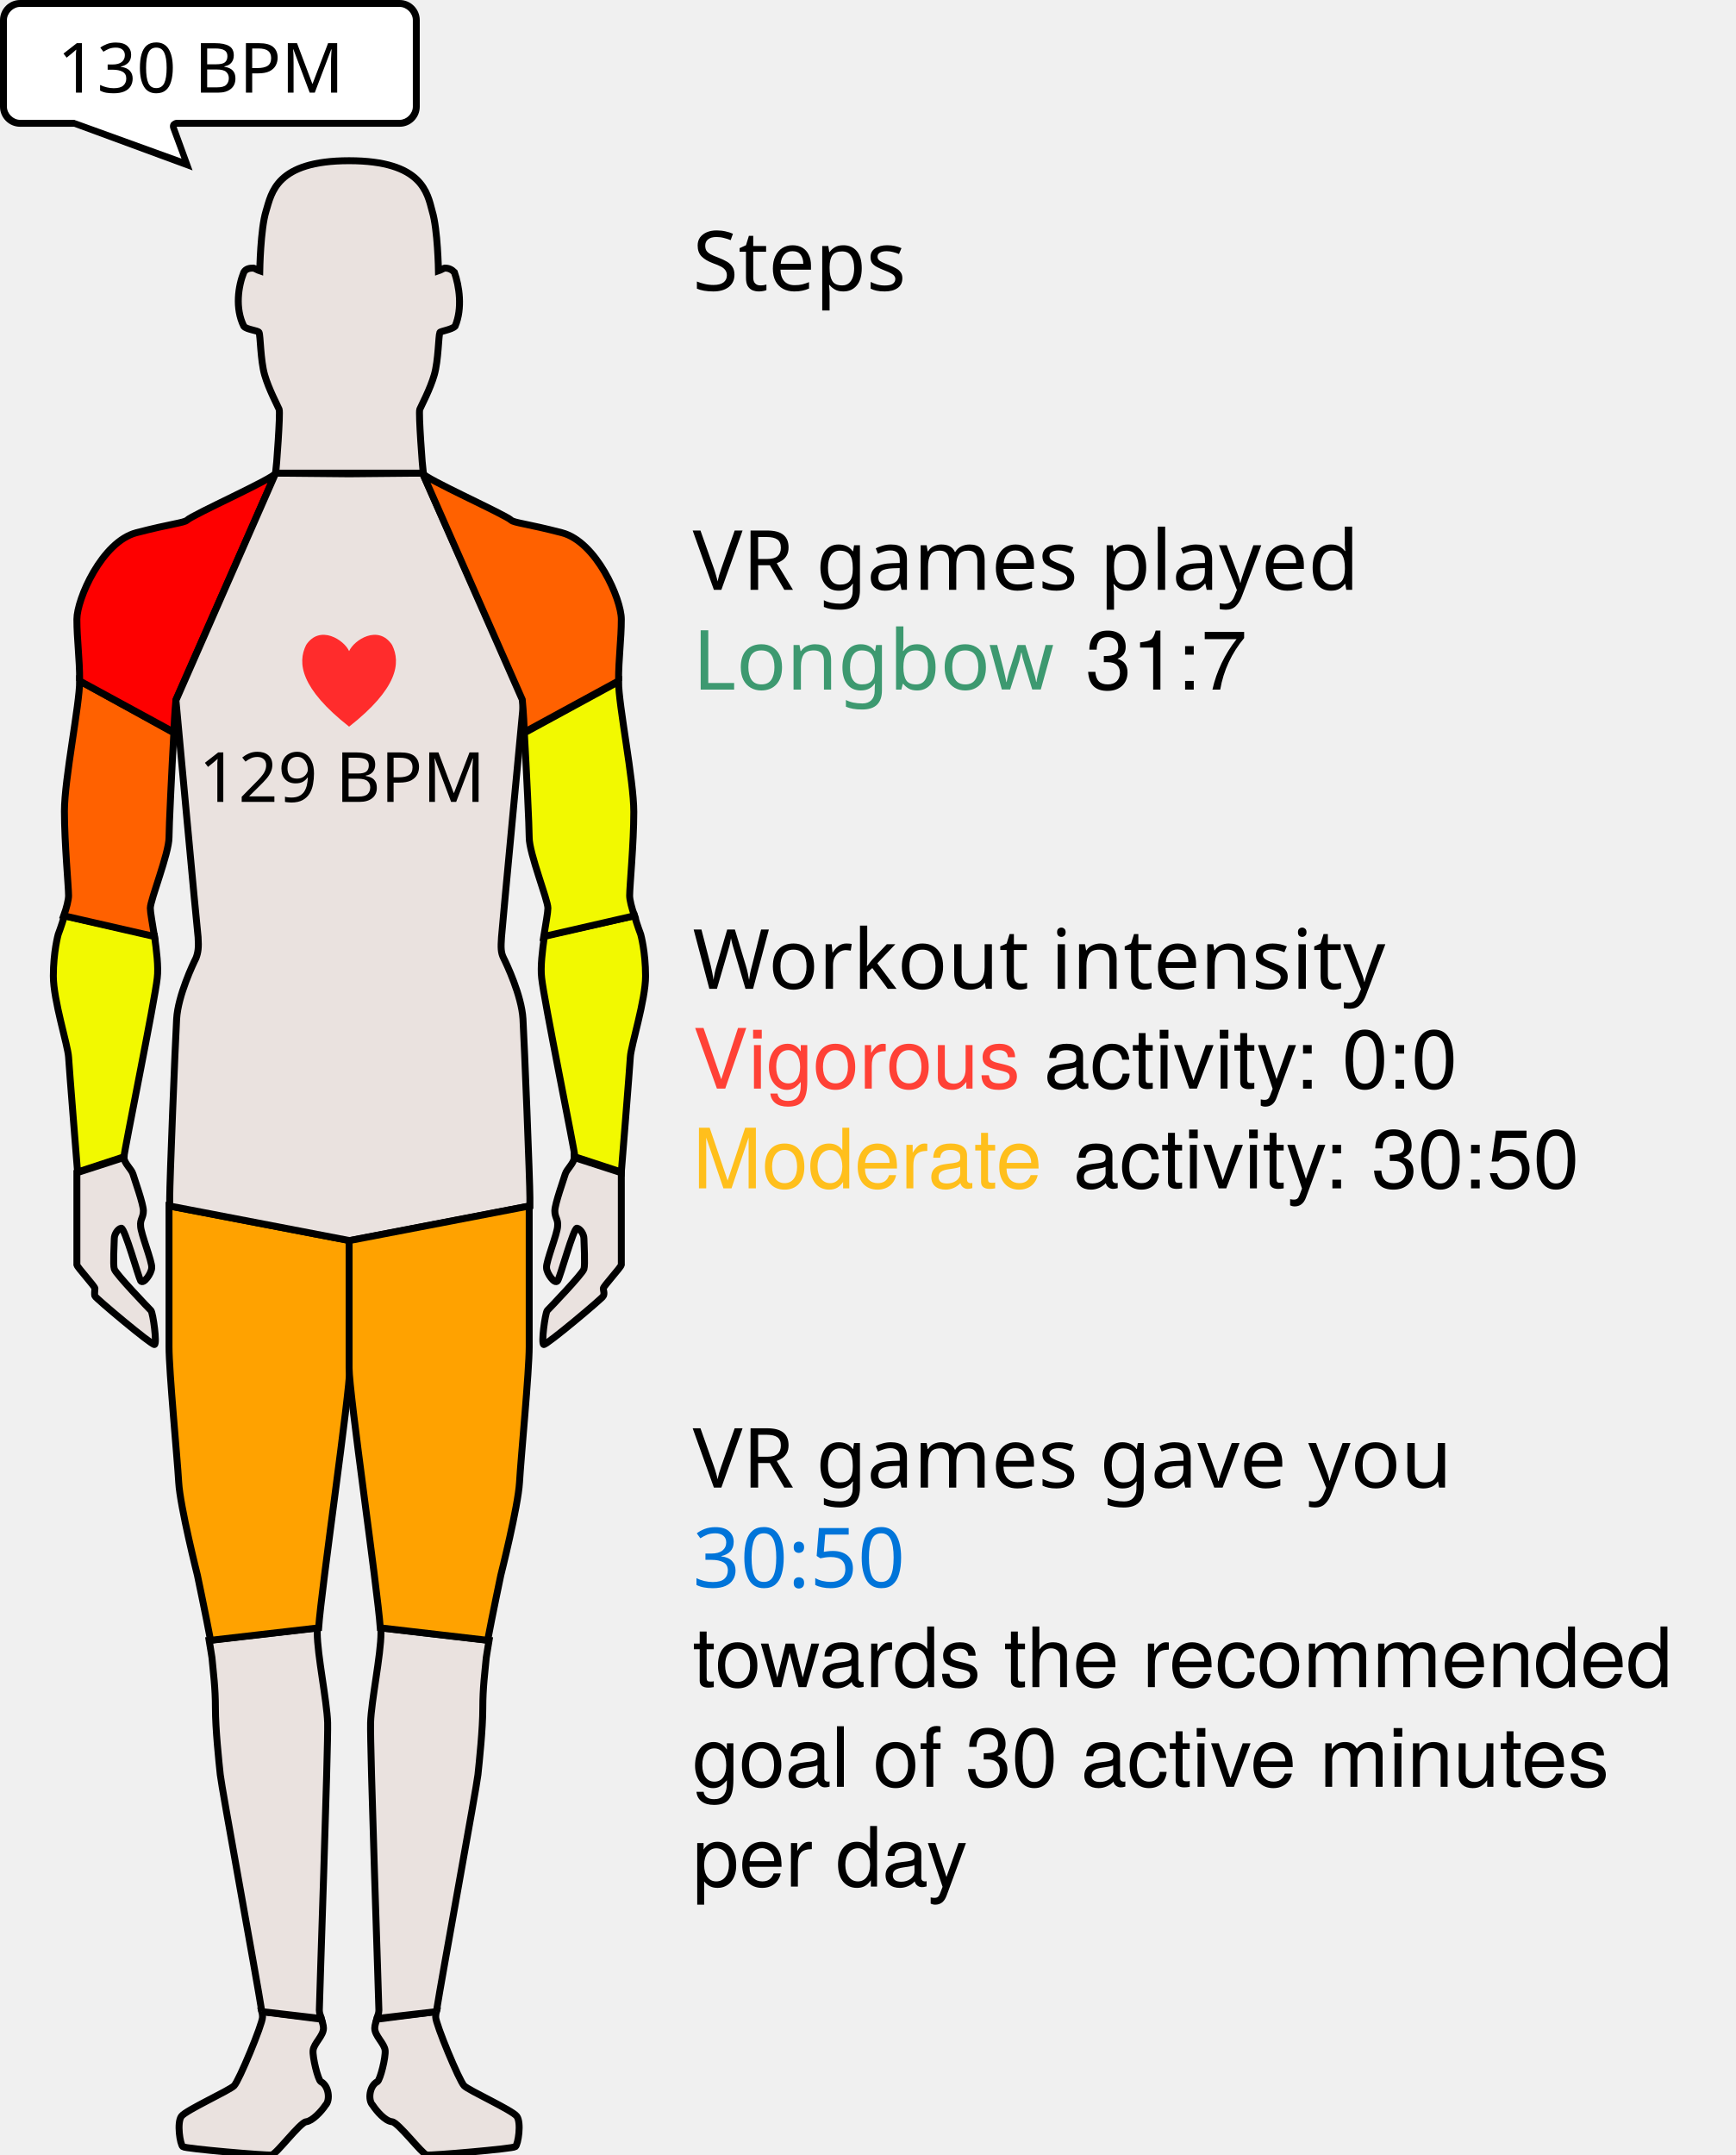
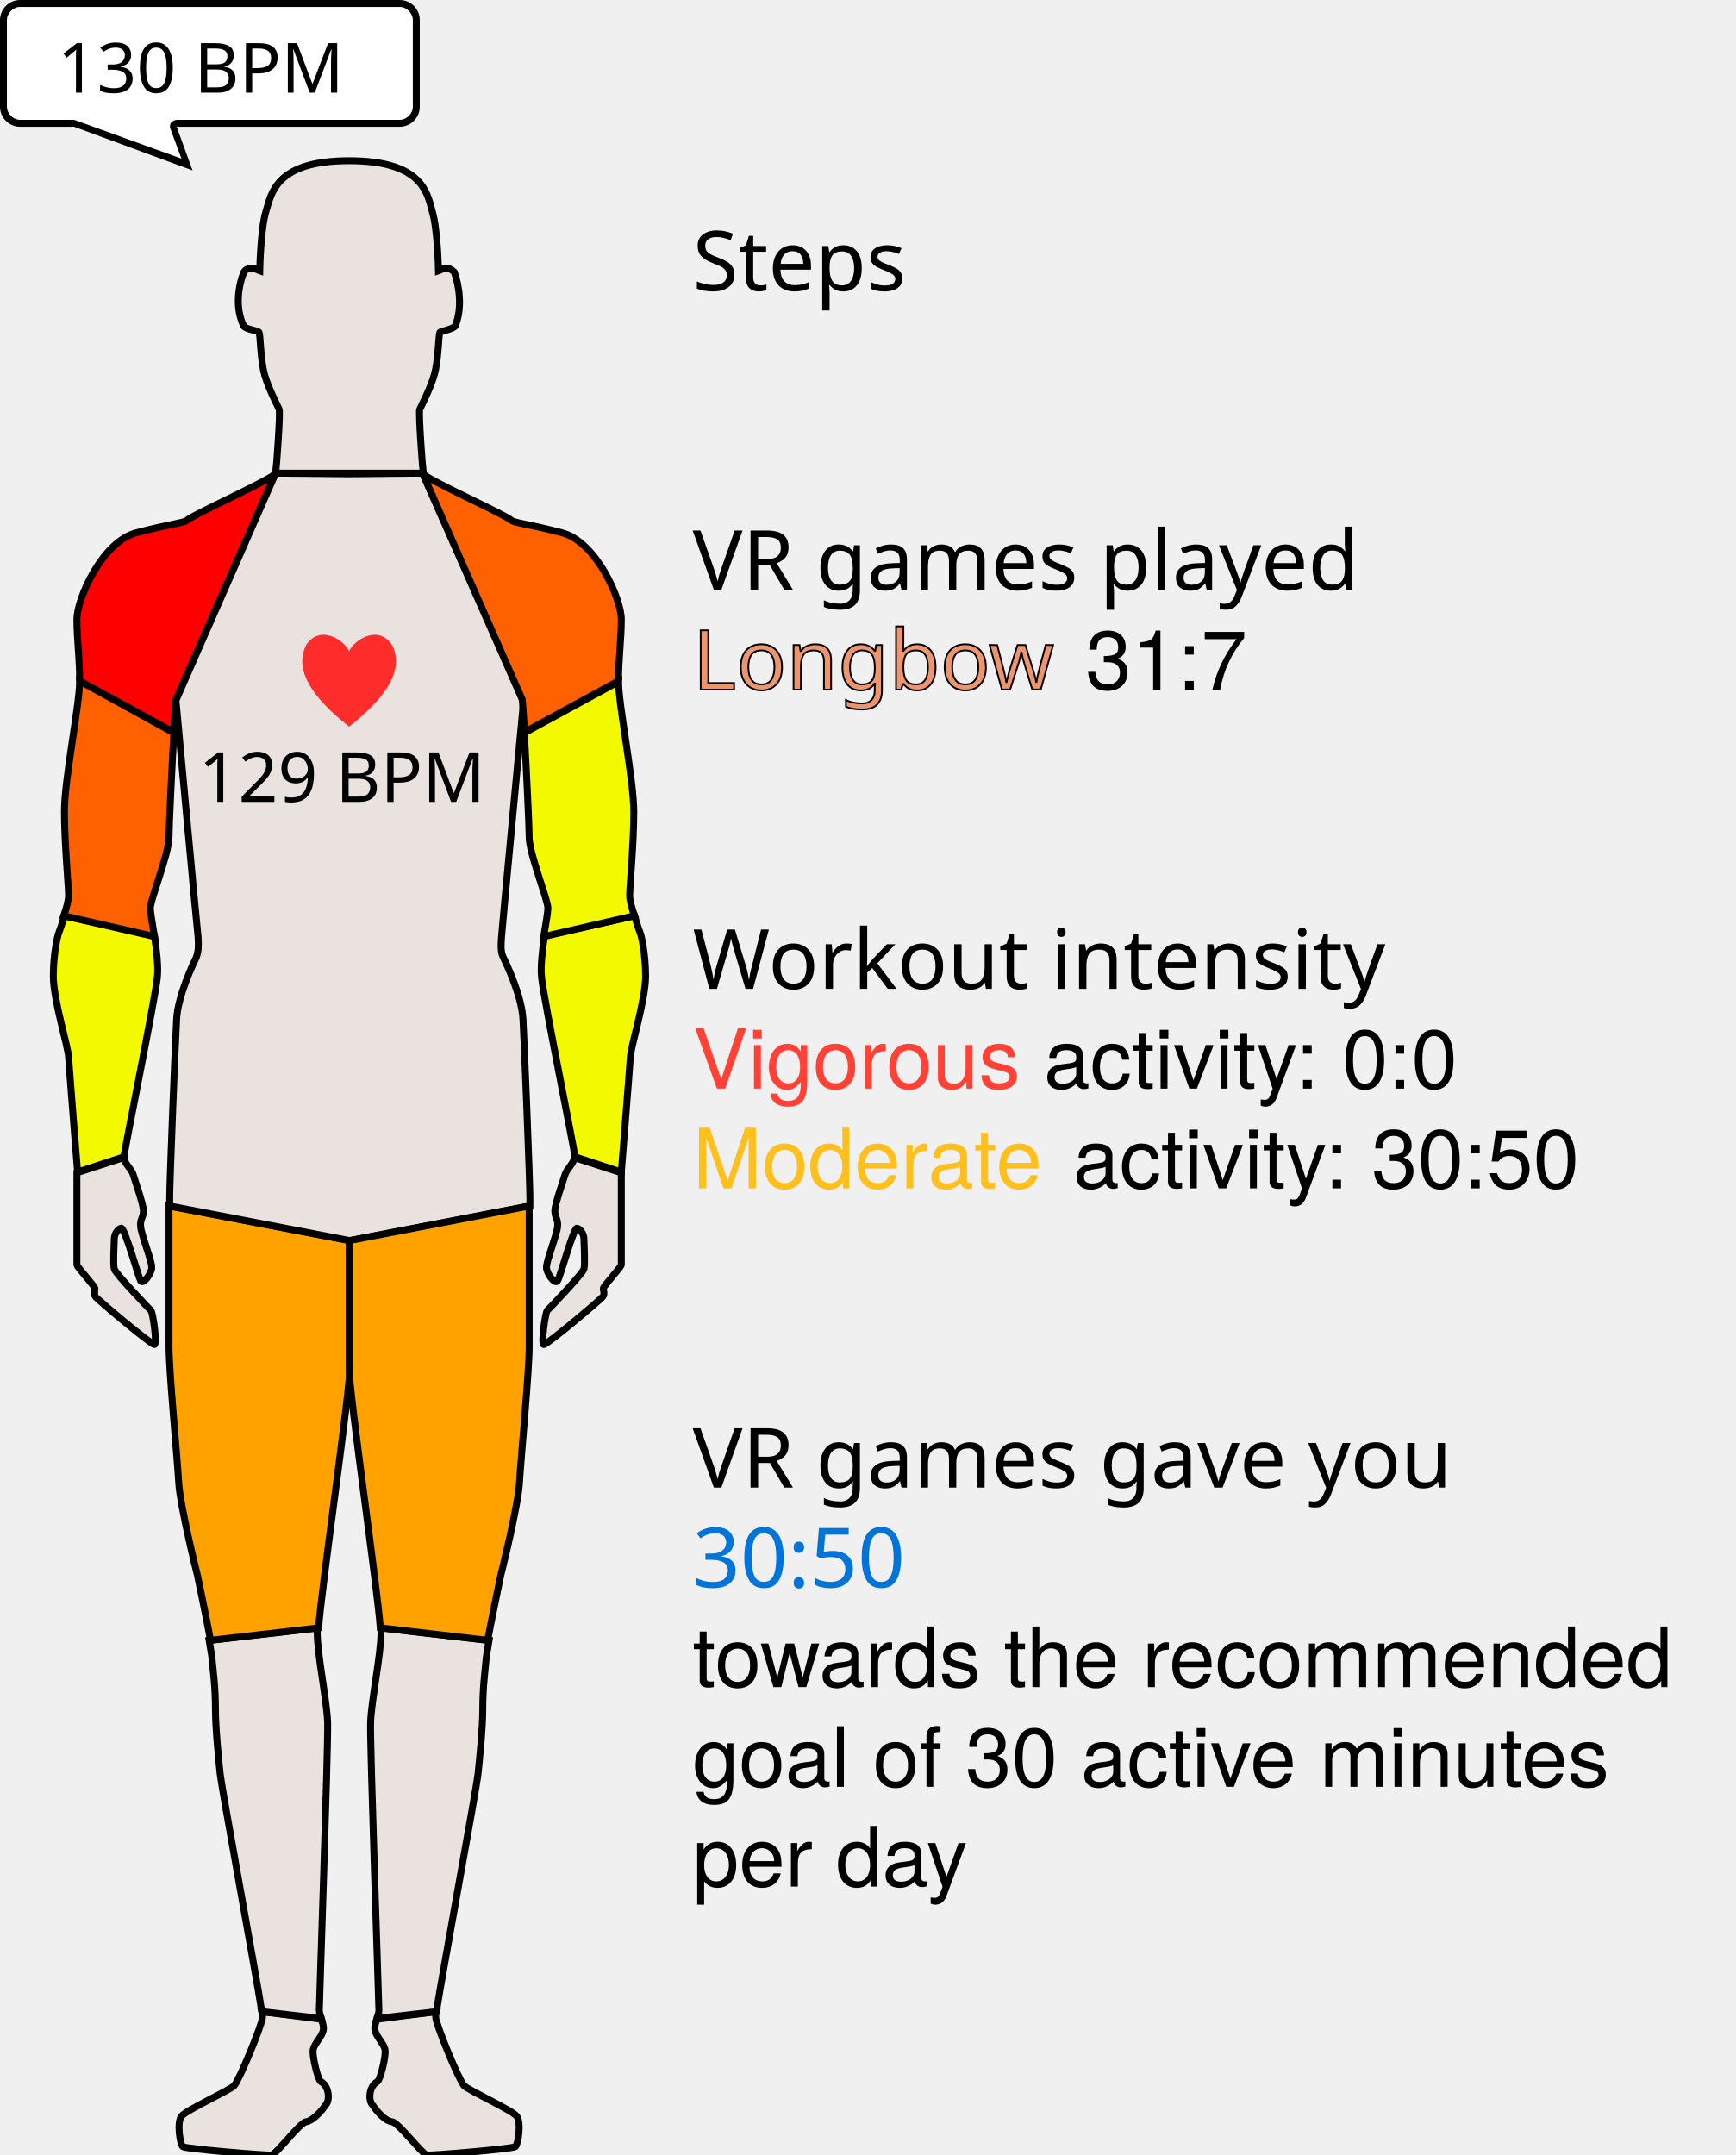
<svg xmlns="http://www.w3.org/2000/svg" version="1.1" id="Layer_1" x="0px" y="0px" viewBox="0 0 250.5 311.1" style="enable-background:new 0 0 250.5 311.1;" xml:space="preserve">
  <style type="text/css">
	.st0{fill:#EAE2DF;stroke:#000000;stroke-miterlimit:10;}
	.st1{fill:#FFA200;stroke:#000000;stroke-miterlimit:10;}
	.st2{fill:#F2F900;stroke:#000000;stroke-miterlimit:10;}
	.st3{fill:#FF6100;stroke:#000000;stroke-miterlimit:10;}
	.st4{fill:#FE0000;stroke:#000000;stroke-miterlimit:10;}
	.st5{fill:#FF2C2C;}
	.st6{fill:#FFFFFF;}
	.st7{font-family:'HelveticaNeue-Bold';}
	.st8{font-size:10px;}
	.st9{font-size:12px;}
- 	.st10{fill:#3D9970;}
+ 	.st10{fill:#ED956F;stroke:#000000;stroke-width:0.25;stroke-miterlimit:10;}
	.st11{font-family:'HelveticaNeue';}
	.st12{fill:#FF4136;}
	.st13{fill:#FFBF1C;}
	.st14{fill:#0074D9;}
</style>
  <g>
    <path class="st0" d="M37.8,290.4c0.1,0.4,0.1,0.7,0.1,0.8c0,1-3.4,9.2-4.1,9.9c-0.7,0.7-6.9,3.5-7.6,4.4s-0.2,4.1,0.2,4.4   s12.1,1.3,12.8,1.2s4.1-4.7,5-4.8s2.2-1.5,2.8-2.4c0.7-0.7,0.5-2.8-0.7-3.4c-0.4-0.3-1.2-3.5-1.1-4.5c0.1-1,1.5-2.1,1.5-3.2   c0-0.5-0.2-0.9-0.3-1.3L37.8,290.4z" />
    <path class="st0" d="M37.8,290.4l8.6,1c-0.1-0.4-0.3-0.7-0.3-1.2c0-1,1.3-38.3,1.2-41.5s-1.5-9.8-1.5-13c0-0.2,0-0.4,0-0.7   l-15.6,1.8l0,0c0.2,1.1,0.3,2,0.4,2.5c0.2,2.2,0.5,4.3,0.5,7.3s0.5,7.7,0.7,9.6C32,258.1,37,285.3,37.8,290.4" />
    <path class="st1" d="M24.4,174.1c0,4.4,0,17.1,0,20.3c0,3.6,1.2,16.1,1.4,19.6c0.2,3.5,2.7,13.4,2.7,13.4s1.2,5.7,1.9,9.4L46,235   c0.4-5.7,4.5-33.9,4.5-37.5c0-3.8,0-18.4,0-18.4L24.4,174.1z" />
    <path class="st2" d="M11.2,169.2c0,0-1.2-14.9-1.3-16.6c-0.1-1.7-2.2-8.2-2.2-11.7s0.7-6,0.7-6s0.5-1.3,0.9-2.7l13,2.9   c0.3,2.1,0.6,4.5,0.4,6.1c-0.3,3-4.8,25.1-4.8,25.8L11.2,169.2z" />
    <path class="st0" d="M17.9,167.1c0,0.8,1.1,1.7,1.3,2.4s1.5,4.3,1.5,5.3s-0.5,1.2-0.4,2.2c0,1,1.7,5.2,1.6,6c0,0.8-1.2,2.5-1.6,1.9   c-0.3-0.5-2.3-7.7-2.8-7.6c-0.5,0.1-1,0.9-1,1.5s-0.2,3.8,0,4.4c0.2,0.7,5,5.7,5.3,6c0.3,0.4,0.9,4.8,0.5,4.9s-8.5-6.7-8.6-7   s0-0.8,0-1.1s-2.5-3-2.6-3.4c0-0.5,0-13.3,0-13.3L17.9,167.1z" />
    <path class="st3" d="M22.3,135.2c-0.3-1.9-0.6-3.5-0.6-4.1c0-1.2,2.7-7.9,2.7-10.2c0-1.5,0.4-9.8,0.7-15.1l-13.6-7.5   c0,3.4-2.2,14.2-2.2,18.8s0.6,10.9,0.6,12.2c0,0.6-0.3,1.8-0.7,2.9L22.3,135.2z" />
    <path class="st4" d="M11.5,98.3l13.6,7.4c0.1-2.7,0.3-4.7,0.3-4.7l14.4-32.7c-0.1,0.7-12,6-12.8,6.8c-0.5,0.4-2.3,0.5-7.3,1.8   s-8.6,9.6-8.6,12.5S11.5,95,11.5,98.3" />
    <path class="st0" d="M25.4,101.1c0,0,3,32.6,3.2,34.2c0.1,1.5,0,2.2-0.3,3c-0.4,0.8-2.6,5.4-2.8,8.8c-0.2,3.4-1,23.5-1,25.8   c0,0.3,0,0.7,0,1.2l26,5l26-5c0-0.5,0-1,0-1.2c0-2.3-0.8-22.4-1-25.8c-0.2-3.4-2.4-8-2.8-8.8s-0.4-1.5-0.3-3s3.2-34.2,3.2-34.2   L61,68.3l-10.6,0.1l-10.6-0.1L25.4,101.1z" />
    <path class="st0" d="M63,290.4c-0.1,0.4-0.1,0.7-0.1,0.8c0,1,3.4,9.2,4.1,9.9c0.7,0.7,6.9,3.5,7.6,4.4s0.2,4.1-0.2,4.4   s-12.1,1.3-12.8,1.2c-0.7-0.2-4.1-4.7-5-4.8c-1-0.1-2.2-1.5-2.8-2.4c-0.7-0.7-0.5-2.8,0.7-3.4c0.4-0.3,1.2-3.5,1.1-4.5   c-0.1-1-1.5-2.1-1.5-3.2c0-0.5,0.2-0.9,0.3-1.3L63,290.4z" />
-     <path class="st0" d="M63,290.4l-8.6,1c0.1-0.4,0.3-0.7,0.3-1.2c0-1-1.3-38.3-1.2-41.5c0.1-3.2,1.5-9.8,1.5-13c0-0.2,0-0.4,0-0.7   l15.6,1.8l0,0c-0.2,1.1-0.3,2-0.4,2.5c-0.2,2.2-0.5,4.3-0.5,7.3s-0.5,7.7-0.7,9.6C68.8,258.1,63.8,285.3,63,290.4" />
+     <path class="st0" d="M63,290.4l-8.6,1c0.1-0.4,0.3-0.7,0.3-1.2c0-1-1.3-38.3-1.2-41.5s1.5-9.8,1.5-13c0-0.2,0-0.4,0-0.7l15.6,1.8   l0,0c-0.2,1.1-0.3,2-0.4,2.5c-0.2,2.2-0.5,4.3-0.5,7.3s-0.5,7.7-0.7,9.6C68.8,258.1,63.8,285.3,63,290.4" />
    <path class="st1" d="M76.4,174.1c0,4.4,0,17.1,0,20.3c0,3.6-1.2,16.1-1.4,19.6c-0.2,3.5-2.7,13.4-2.7,13.4s-1.2,5.7-1.9,9.4   L54.9,235c-0.4-5.7-4.5-33.9-4.5-37.5c0-3.8,0-18.4,0-18.4L76.4,174.1z" />
    <path class="st2" d="M89.7,169.2c0,0,1.2-14.9,1.3-16.6c0.1-1.7,2.2-8.2,2.2-11.7s-0.7-6-0.7-6s-0.5-1.3-0.9-2.7l-13,2.9   c-0.3,2.1-0.6,4.5-0.4,6.1c0.3,3,4.8,25.1,4.8,25.8L89.7,169.2z" />
    <path class="st0" d="M82.9,167.1c0,0.8-1.1,1.7-1.3,2.4s-1.5,4.3-1.5,5.3s0.5,1.2,0.4,2.2c0,1-1.7,5.2-1.6,6c0,0.8,1.2,2.5,1.6,1.9   s2.3-7.7,2.8-7.6c0.5,0.1,1,0.9,1,1.5s0.2,3.8,0,4.4c-0.2,0.7-5,5.7-5.3,6c-0.3,0.4-0.9,4.8-0.5,4.9s8.5-6.7,8.6-7   c0.2-0.4,0-0.8,0-1.1s2.5-3,2.6-3.4c0-0.5,0-13.3,0-13.3L82.9,167.1z" />
    <path class="st2" d="M78.5,135.2c0.3-1.9,0.6-3.5,0.6-4.1c0-1.2-2.7-7.9-2.7-10.2c0-1.5-0.4-9.8-0.7-15.1l13.6-7.4   c0,3.4,2.2,14.2,2.2,18.8s-0.6,10.8-0.6,12.1c0,0.6,0.3,1.8,0.7,2.9L78.5,135.2z" />
    <path class="st3" d="M89.3,98.3l-13.6,7.4c-0.1-2.7-0.3-4.7-0.3-4.7L61,68.3c0.1,0.7,12,6,12.8,6.8c0.5,0.4,2.3,0.5,7.3,1.8   s8.6,9.6,8.6,12.5S89.3,95,89.3,98.3" />
-     <path class="st0" d="M39.8,68.3c0.1-0.7,0.7-8.7,0.5-9.2c-0.2-0.5-1.5-2.9-2.1-5s-0.6-5.7-0.8-6.1c-0.1-0.3-1.8-0.4-2.2-0.9   c-1.3-2.6-0.8-5.8,0-7.8c0.3-0.5,0.8-0.6,1.4-0.6c0.3,0.1,0.6,0.3,0.9,0.4c0,0,0.1-6,0.9-8.6c0.8-2.6,1.4-7.3,12-7.3   s11.3,4.7,12,7.3c0.8,2.6,0.9,8.6,0.9,8.6c0.3-0.1,0.6-0.3,0.9-0.4c0.6,0,1,0.2,1.4,0.6c0.7,2,1.2,5.2,0.1,7.8   c-0.5,0.5-2.1,0.7-2.2,0.9c-0.2,0.5-0.2,4-0.8,6.1c-0.6,2.1-1.9,4.5-2.1,5c-0.2,0.5,0.4,8.5,0.5,9.2H39.8z" />
+     <path class="st0" d="M39.8,68.3c0.1-0.7,0.7-8.7,0.5-9.2s-1.5-2.9-2.1-5s-0.6-5.7-0.8-6.1c-0.1-0.3-1.8-0.4-2.2-0.9   c-1.3-2.6-0.8-5.8,0-7.8c0.3-0.5,0.8-0.6,1.4-0.6c0.3,0.1,0.6,0.3,0.9,0.4c0,0,0.1-6,0.9-8.6c0.8-2.6,1.4-7.3,12-7.3   s11.3,4.7,12,7.3c0.8,2.6,0.9,8.6,0.9,8.6c0.3-0.1,0.6-0.3,0.9-0.4c0.6,0,1,0.2,1.4,0.6c0.7,2,1.2,5.2,0.1,7.8   c-0.5,0.5-2.1,0.7-2.2,0.9c-0.2,0.5-0.2,4-0.8,6.1s-1.9,4.5-2.1,5c-0.2,0.5,0.4,8.5,0.5,9.2H39.8z" />
    <path class="st5" d="M50.4,94c-0.7-1.6-4.2-3.9-6.2-0.9c-1.3,2.6-0.8,6.3,6.2,11.8c7-5.5,7.5-9.2,6.2-11.8   C54.6,90.1,51.1,92.4,50.4,94z" />
    <g>
      <path class="st6" d="M10.9,17.8c-0.1,0-0.1,0-0.2,0H2.9c-1.3,0-2.4-1.1-2.4-2.4V2.9c0-1.3,1.1-2.4,2.4-2.4h54.8    c1.3,0,2.4,1.1,2.4,2.4v12.5c0,1.3-1.1,2.4-2.4,2.4H25.5c-0.2,0-0.3,0.1-0.4,0.2S25,18.3,25,18.5l1.9,5.3L10.9,17.8z" />
      <path d="M57.7,1c1,0,1.9,0.9,1.9,1.9v12.5c0,1-0.9,1.9-1.9,1.9H25.5c-0.3,0-0.6,0.2-0.8,0.4c-0.2,0.3-0.2,0.6-0.1,0.9l1.6,4.3    L11,17.4c-0.1,0-0.2-0.1-0.3-0.1H2.9c-1,0-1.9-0.9-1.9-1.9V2.9C1,1.9,1.9,1,2.9,1H57.7 M57.7,0H2.9C1.3,0,0,1.3,0,2.9v12.5    c0,1.6,1.3,2.9,2.9,2.9h7.8l17.1,6.3l-2.3-6.3h32.2c1.6,0,2.9-1.3,2.9-2.9V2.9C60.6,1.3,59.3,0,57.7,0L57.7,0z" />
    </g>
  </g>
  <text transform="matrix(1 0 0 1 28.69 115.7606)" class="st7 st8">129 BPM</text>
  <text transform="matrix(1 0 0 1 8.2763 13.3736)" class="st7 st8">130 BPM</text>
-   <text transform="matrix(1 0 0 1 100 41.95)">
-     <tspan x="0" y="0" class="st7 st9">Steps</tspan>
-     <tspan x="0" y="43.2" class="st7 st9">VR games played</tspan>
-     <tspan x="0" y="57.6" class="st10 st7 st9">Longbow </tspan>
-     <tspan x="56.7" y="57.6" class="st11 st9">31:7</tspan>
-     <tspan x="0" y="100.8" class="st7 st9">Workout intensity</tspan>
-     <tspan x="0" y="115.2" class="st12 st11 st9">Vigorous </tspan>
-     <tspan x="50.7" y="115.2" class="st11 st9">activity: 0:0</tspan>
-     <tspan x="0" y="129.6" class="st13 st11 st9">Moderate</tspan>
-     <tspan x="51.6" y="129.6" class="st11 st9"> activity: 30:50</tspan>
-     <tspan x="0" y="172.8" class="st7 st9">VR games gave you</tspan>
-     <tspan x="0" y="187.2" class="st14 st7 st9">30:50</tspan>
-     <tspan x="0" y="201.6" class="st11 st9">towards the recommended</tspan>
-     <tspan x="0" y="216" class="st11 st9">goal of 30 active minutes</tspan>
-     <tspan x="0" y="230.4" class="st11 st9">per day</tspan>
-   </text>
+   <text transform="matrix(1 0 0 1 100 41.95)" class="st7 st9">Steps</text>
+   <text transform="matrix(1 0 0 1 100 85.15)" class="st7 st9">VR games played</text>
+   <text transform="matrix(1 0 0 1 100 99.55)" class="st10 st7 st9">Longbow </text>
+   <text transform="matrix(1 0 0 1 156.7 99.55)" class="st11 st9">31:7</text>
+   <text transform="matrix(1 0 0 1 100 142.75)" class="st7 st9">Workout intensity</text>
+   <text transform="matrix(1 0 0 1 100 157.15)" class="st12 st11 st9">Vigorous </text>
+   <text transform="matrix(1 0 0 1 150.7 157.15)" class="st11 st9">activity: 0:0</text>
+   <text transform="matrix(1 0 0 1 100 171.55)" class="st13 st11 st9">Moderate</text>
+   <text transform="matrix(1 0 0 1 151.6 171.55)" class="st11 st9"> activity: 30:50</text>
+   <text transform="matrix(1 0 0 1 100 214.75)" class="st7 st9">VR games gave you</text>
+   <text transform="matrix(1 0 0 1 100 229.15)" class="st14 st7 st9">30:50</text>
+   <text transform="matrix(1 0 0 1 100 243.55)" class="st11 st9">towards the recommended</text>
+   <text transform="matrix(1 0 0 1 100 257.95)" class="st11 st9">goal of 30 active minutes</text>
+   <text transform="matrix(1 0 0 1 100 272.35)" class="st11 st9">per day</text>
</svg>
